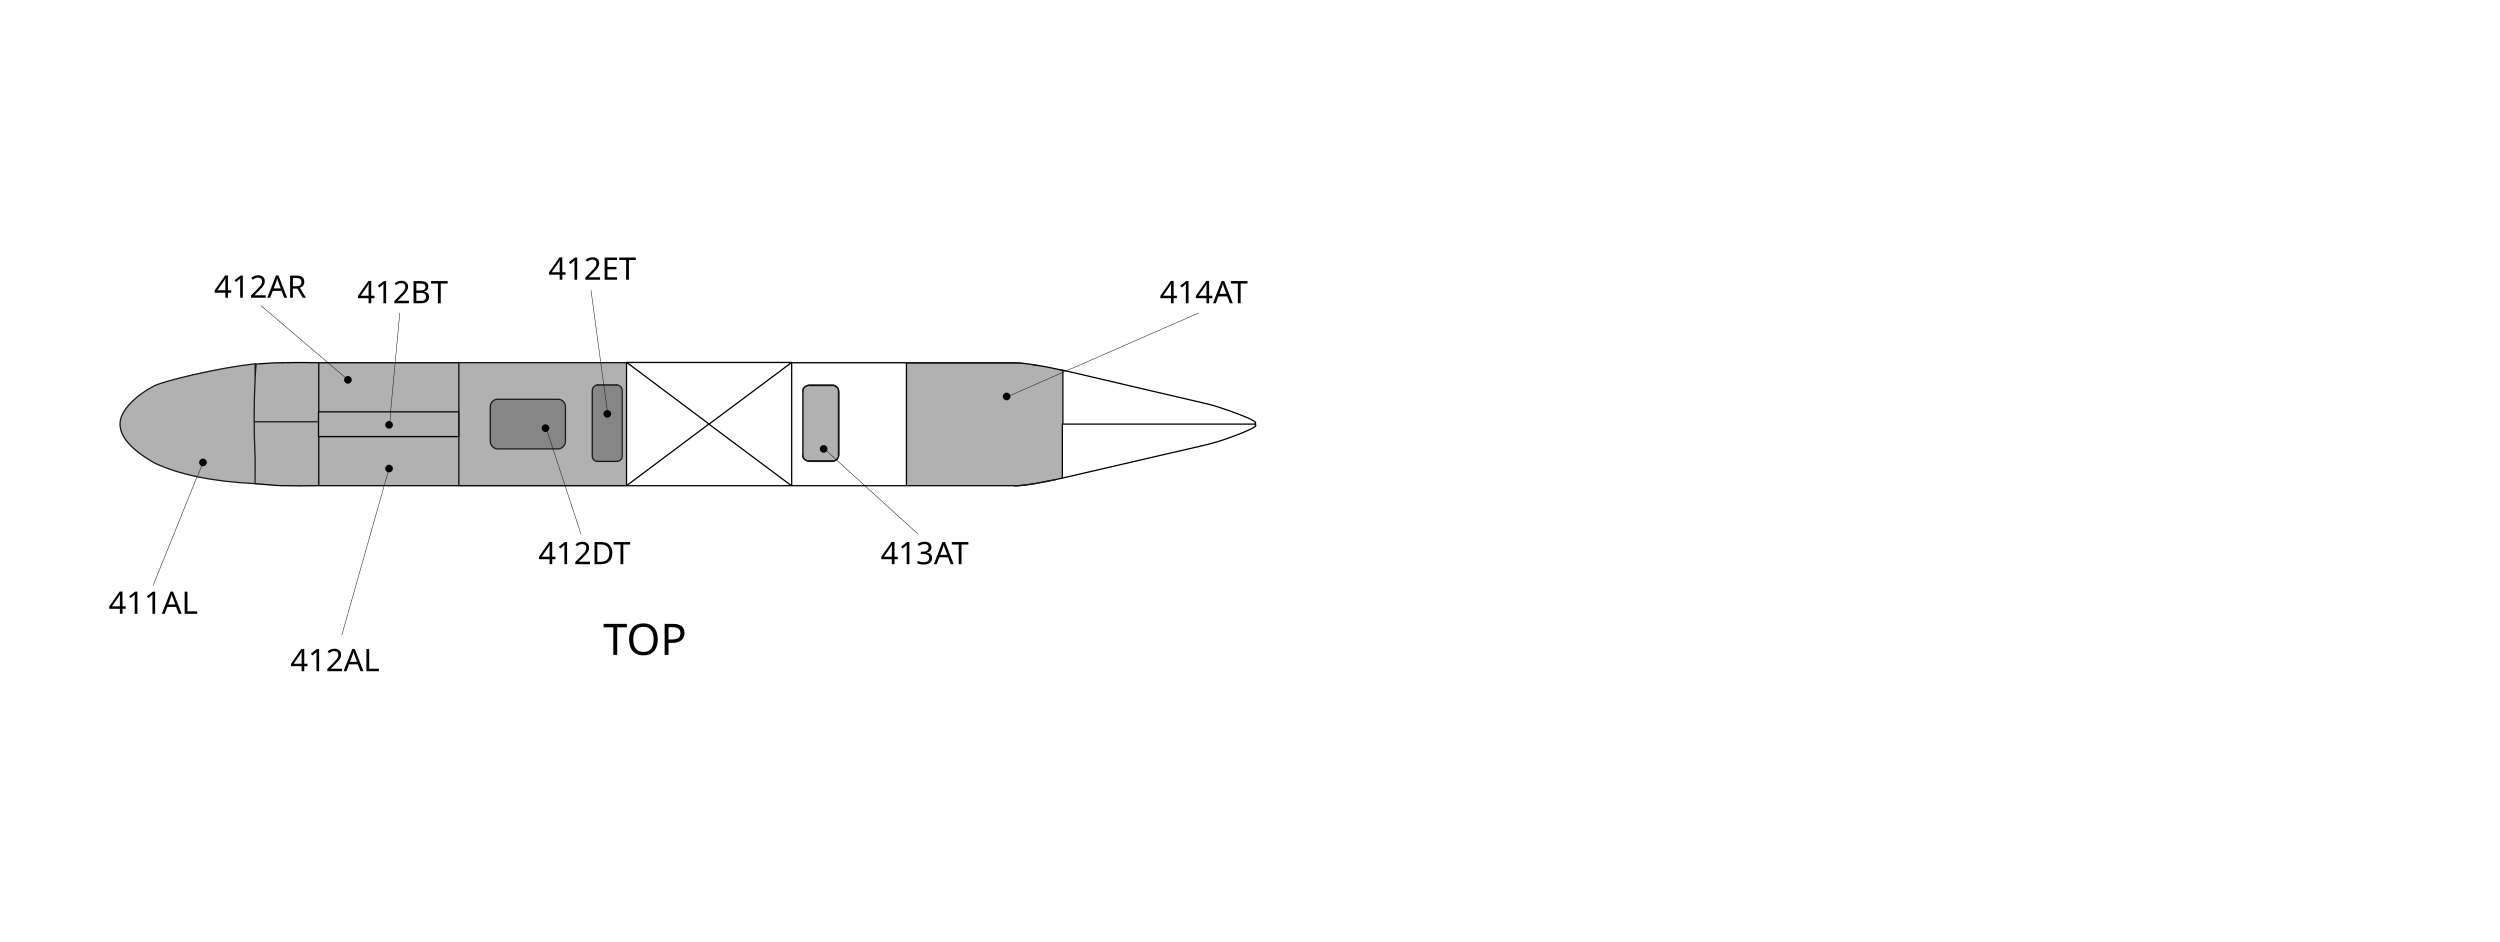
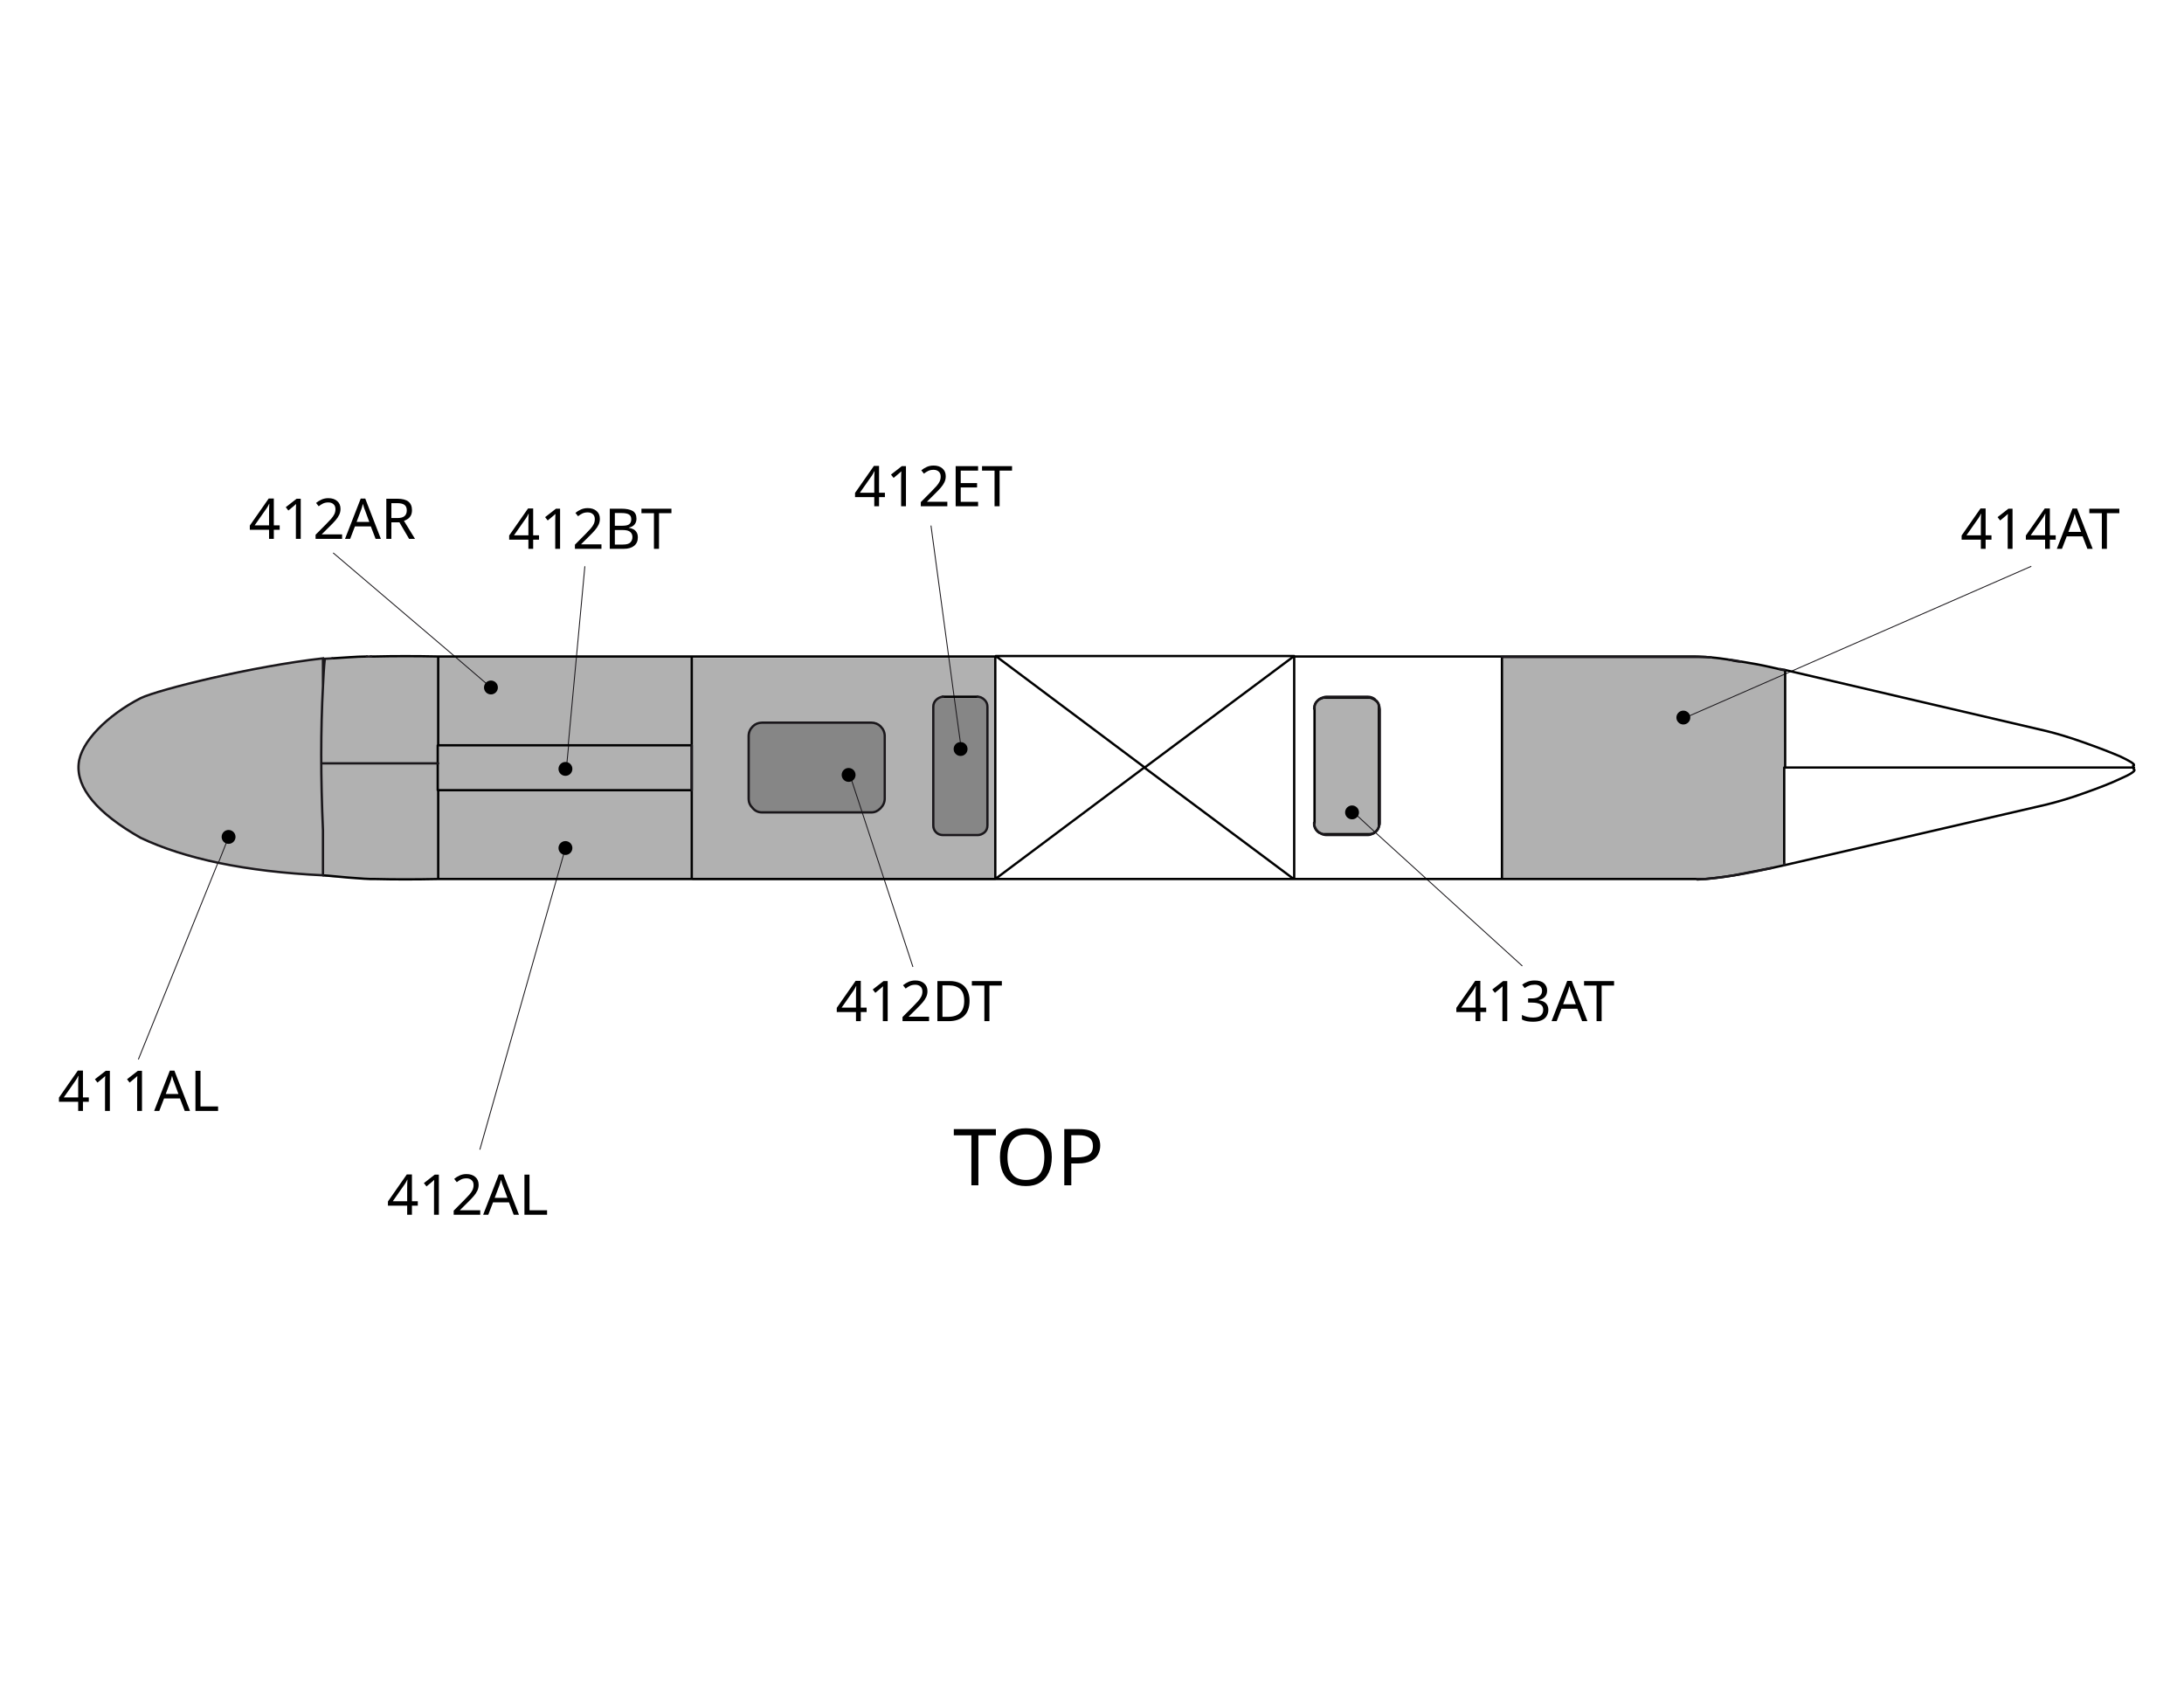
- <svg xmlns="http://www.w3.org/2000/svg" id="eng-lh-access" viewBox="0 0 978 368.5">
-   <style>
-     .st0{fill:#b1b1b1}.st0,.st1,.st2{fill-rule:evenodd;clip-rule:evenodd}.st1{fill:#868686}.st2{fill:none}.st3{font-family:'Tahoma'}.st4{font-size:12.135px}.st5{fill:none;stroke:#1a171b;stroke-width:.2;stroke-miterlimit:6.92}.st6,.st7{fill:none;stroke-width:.5;stroke-linecap:round}.st6{stroke-linejoin:round;stroke:#000;stroke-miterlimit:3}.st7{stroke:#1a171b;stroke-miterlimit:6.92}.st8{font-family:'Tahoma-Bold'}.st9{font-size:17px}.st10{fill-rule:evenodd;clip-rule:evenodd}
-   </style>
+ <svg xmlns="http://www.w3.org/2000/svg" version="1.1" id="eng-lh-access" x="0px" y="0px" width="472px" height="368.5px" viewBox="0 0 472 368.5" style="enable-background:new 0 0 472 368.5;" xml:space="preserve">
  <g id="clp-hintergrund">
-     <path class="st0" d="M179.6 142.2h65.6v48.1h-65.6z" />
-     <path class="st1" d="M194.5 175.5c-.8 0-1.5-.3-2-.9-.6-.6-.9-1.2-.9-2.1v-13.4c0-.8.3-1.5.9-2.1.5-.5 1.2-.8 2-.8h23.6c.8 0 1.5.3 2 .8.6.6.9 1.2.9 2.1v13.5c0 .8-.3 1.5-.9 2.1-.6.6-1.2.9-2 .9h-2l-21.6-.1zm46.6-24.8c.6 0 1.1.2 1.5.7.4.4.6.9.6 1.5v25.6c0 .6-.2 1.1-.6 1.5-.5.4-1 .6-1.5.6h-7.5c-.6 0-1.1-.2-1.5-.6-.4-.4-.6-.9-.6-1.5v-25.7c0-.6.2-1.1.6-1.5.4-.4 1-.7 1.5-.7h2.5l5 .1z" />
-     <path class="st0" d="M179.4 141.9v19.2h-54.9v-19.2h3.6m-28.1.6c6.9-.6 15.1-.8 24.5-.6V190c-9.8.2-17.9 0-24.4-.5-.2-3.4-.4-6.7-.5-9.9-.5-11.4-.5-21.8 0-31.2.2-2 .3-4 .4-5.9zM415.5 187c-6.4 1.5-12 2.5-17 3h-44v-48h44c4.6.4 10.3 1.3 17.1 2.8l-.1 42.2z" />
-     <path class="st0" d="M99.7 142.4c-15.1 1.6-28.2 4.5-39.4 8.5-8.5 4.8-13 9.5-13.4 14.2-.6 5.2 3.9 10.6 13.3 16 4.7 2.3 10.2 4.1 16.7 5.4 6.6 1.4 14.2 2.3 22.7 2.7v-9.7c-.5-11.4-.5-21.8 0-31.2v-5.9h.1zm53 18.7h-28.2v9.7h54.9v-9.7zm174.5-9.6c-.5-.5-1.1-.8-1.8-.8h-8.9c-.7 0-1.3.3-1.8.8s-.8 1.1-.8 1.9v24.5c0 .7.3 1.4.8 1.9s1.1.8 1.8.8h8.9c.6 0 1.2-.2 1.6-.6l-2.5-2.2 2.5 2.2s.1-.1.1-.2c.5-.5.8-1.2.8-1.9v-24.5c0-.8-.2-1.4-.7-1.9z" />
-     <path class="st0" d="M78.7 182.3l-1.7 4.3c-6.5-1.3-12-3.2-16.7-5.4-9.5-5.4-13.9-10.8-13.4-16 .4-4.7 4.9-9.4 13.4-14.2 11.1-4.1 24.2-6.9 39.4-8.6v5.9c-.5 9.4-.5 19.8 0 31.2v9.7c-8.5-.4-16.1-1.3-22.7-2.7l1.7-4.2.2.1h.7l.2-.1.1-.1.2-.2.1-.1.1-.1.1-.1.1-.1.1-.1v-.3l.1-.1v-.4l-.1-.1v-.1l-.1-.2-.1-.1-.1-.1-.3-.3-.2-.1h-.1l-.1-.1H79l-.1.1h-.2l-.1.1-.4.4-.1.2-.1.1-.1.1v.8l.1.2.1.2.1.1.1.1.1.1.3.2zm45.8-11.5V190h54.9v-19.2z" />
+     <path style="fill-rule:evenodd;clip-rule:evenodd;fill:#B1B1B1;" d="M149.6,142.2h65.6v48.1h-65.6V142.2z" />
+     <path style="fill-rule:evenodd;clip-rule:evenodd;fill:#868686;" d="M164.5,175.5c-0.8,0-1.5-0.3-2-0.9c-0.6-0.6-0.9-1.2-0.9-2.1   v-13.4c0-0.8,0.3-1.5,0.9-2.1c0.5-0.5,1.2-0.8,2-0.8h23.6c0.8,0,1.5,0.3,2,0.8c0.6,0.6,0.9,1.2,0.9,2.1v13.5c0,0.8-0.3,1.5-0.9,2.1   c-0.6,0.6-1.2,0.9-2,0.9h-2L164.5,175.5z M211.1,150.7c0.6,0,1.1,0.2,1.5,0.7c0.4,0.4,0.6,0.9,0.6,1.5v25.6c0,0.6-0.2,1.1-0.6,1.5   c-0.5,0.4-1,0.6-1.5,0.6h-7.5c-0.6,0-1.1-0.2-1.5-0.6c-0.4-0.4-0.6-0.9-0.6-1.5v-25.7c0-0.6,0.2-1.1,0.6-1.5c0.4-0.4,1-0.7,1.5-0.7   h2.5L211.1,150.7L211.1,150.7z" />
+     <path style="fill-rule:evenodd;clip-rule:evenodd;fill:#B1B1B1;" d="M149.4,141.9v19.2H94.5v-19.2h3.6 M70,142.5   c6.9-0.6,15.1-0.8,24.5-0.6V190c-9.8,0.2-17.9,0-24.4-0.5c-0.2-3.4-0.4-6.7-0.5-9.9c-0.5-11.4-0.5-21.8,0-31.2   C69.8,146.4,69.9,144.4,70,142.5L70,142.5z M385.5,187c-6.4,1.5-12,2.5-17,3h-44v-48h44c4.6,0.4,10.3,1.3,17.1,2.8L385.5,187z" />
+     <path style="fill-rule:evenodd;clip-rule:evenodd;fill:#B1B1B1;" d="M69.7,142.4c-15.1,1.6-28.2,4.5-39.4,8.5   c-8.5,4.8-13,9.5-13.4,14.2c-0.6,5.2,3.9,10.6,13.3,16c4.7,2.3,10.2,4.1,16.7,5.4c6.6,1.4,14.2,2.3,22.7,2.7v-9.7   c-0.5-11.4-0.5-21.8,0-31.2v-5.9C69.6,142.4,69.7,142.4,69.7,142.4z M122.7,161.1H94.5v9.7h54.9v-9.7H122.7z M297.2,151.5   c-0.5-0.5-1.1-0.8-1.8-0.8h-8.9c-0.7,0-1.3,0.3-1.8,0.8s-0.8,1.1-0.8,1.9v24.5c0,0.7,0.3,1.4,0.8,1.9s1.1,0.8,1.8,0.8h8.9   c0.6,0,1.2-0.2,1.6-0.6l-2.5-2.2l2.5,2.2c0,0,0.1-0.1,0.1-0.2c0.5-0.5,0.8-1.2,0.8-1.9v-24.5C297.9,152.6,297.7,152,297.2,151.5z" />
+     <path style="fill-rule:evenodd;clip-rule:evenodd;fill:#B1B1B1;" d="M48.7,182.3l-1.7,4.3c-6.5-1.3-12-3.2-16.7-5.4   c-9.5-5.4-13.9-10.8-13.4-16c0.4-4.7,4.9-9.4,13.4-14.2c11.1-4.1,24.2-6.9,39.4-8.6v5.9c-0.5,9.4-0.5,19.8,0,31.2v9.7   c-8.5-0.4-16.1-1.3-22.7-2.7L48.7,182.3l0.2,0.1h0.7l0.2-0.1l0.1-0.1l0.2-0.2l0.1-0.1l0.1-0.1l0.1-0.1l0.1-0.1l0.1-0.1v-0.3   l0.1-0.1v-0.4l-0.1-0.1v-0.1l-0.1-0.2l-0.1-0.1l-0.1-0.1l-0.3-0.3l-0.2-0.1h-0.1l-0.1-0.1H49l-0.1,0.1h-0.2l-0.1,0.1l-0.4,0.4   l-0.1,0.2l-0.1,0.1l-0.1,0.1v0.8l0.1,0.2l0.1,0.2l0.1,0.1l0.1,0.1l0.1,0.1L48.7,182.3L48.7,182.3z M94.5,170.8V190h54.9v-19.2H94.5   z" />
  </g>
  <g id="clp-412ct">
-     <path id="clp-412ct-hl" class="st2" d="M179.6 142.2h65.6v48.1h-65.6v-48.1z" />
+     <path id="clp-412ct-hl" style="fill:none;" d="M149.6,142.2h65.6v48.1h-65.6V142.2L149.6,142.2z" />
  </g>
  <g id="clp-412dt">
-     <path id="clp-412dt-hl" class="st2" d="M246.6 227.3H210c-2.5 0-4.5-2-4.5-4.5v-13c0-2.5 2-4.5 4.5-4.5h36.5c2.5 0 4.5 2 4.5 4.5v13c0 2.4-2 4.5-4.4 4.5zm-32.7-58.8l2.3 7h-21.7c-.8 0-1.5-.3-2-.9-.6-.6-.9-1.2-.9-2.1v-13.4c0-.8.3-1.5.9-2.1.5-.5 1.2-.8 2-.8h23.6c.8 0 1.5.3 2 .8.6.6.9 1.2.9 2.1v13.5c0 .8-.3 1.5-.9 2.1-.6.6-1.2.9-2 .9h-2l-2.2-7.1.2-.1.1-.2.1-.1v-1.2l-.1-.1v-.1l-.2-.2v-.1l-.1-.1-.1-.1-.2-.1h-.1l-.1-.1h-.4l-.3.1-.2.1-.1.1-.1.1v.2h-.3v1.3l.1.3.1.1v.1l.1.1.6.4h.5v-.1l.2-.1.3-.2z" />
+     <path id="clp-412dt-hl" style="fill:none;" d="M216.6,227.3H180c-2.5,0-4.5-2-4.5-4.5v-13c0-2.5,2-4.5,4.5-4.5h36.5   c2.5,0,4.5,2,4.5,4.5v13C221,225.2,219,227.3,216.6,227.3z M183.9,168.5l2.3,7h-21.7c-0.8,0-1.5-0.3-2-0.9   c-0.6-0.6-0.9-1.2-0.9-2.1v-13.4c0-0.8,0.3-1.5,0.9-2.1c0.5-0.5,1.2-0.8,2-0.8h23.6c0.8,0,1.5,0.3,2,0.8c0.6,0.6,0.9,1.2,0.9,2.1   v13.5c0,0.8-0.3,1.5-0.9,2.1c-0.6,0.6-1.2,0.9-2,0.9h-2L183.9,168.5l0.2-0.1l0.1-0.2l0.1-0.1v-1.2l-0.1-0.1v-0.1l-0.2-0.2v-0.1   l-0.1-0.1l-0.1-0.1l-0.2-0.1h-0.1l-0.1-0.1H183l-0.3,0.1l-0.2,0.1l-0.1,0.1l-0.1,0.1v0.2H182v1.3l0.1,0.3l0.1,0.1v0.1l0.1,0.1   l0.6,0.4h0.5v-0.1l0.2-0.1L183.9,168.5L183.9,168.5z" />
  </g>
  <g id="clp-412et">
-     <path id="clp-412et-hl" class="st2" d="M249.3 116.3h-36.5c-2.5 0-4.5-2-4.5-4.5v-13c0-2.5 2-4.5 4.5-4.5h36.5c2.5 0 4.5 2 4.5 4.5v13c0 2.5-2 4.5-4.5 4.5zm-11.8 44.6l-1.4-10.2h5c.6 0 1.1.2 1.5.7.4.4.6.9.6 1.5v25.6c0 .6-.2 1.1-.6 1.5-.5.4-1 .6-1.5.6h-7.5c-.6 0-1.1-.2-1.5-.6-.4-.4-.6-.9-.6-1.5v-25.7c0-.6.2-1.1.6-1.5.4-.4 1-.7 1.5-.7h2.5l1.4 10.3h-.2l-.3.1-.1.1-.1.1-.1.1v.1l-.1.1-.1.3v.9l.1.1v.1l.1.1v.1l.1.1.1.1.1.1.1.1h.2l.1.1.1.1h.2l.2-.1.1-.1h.2l.1-.1.1-.1.1-.1v-.1l.1-.1.2-.3v-1l-.1-.1v-.1l-.1-.1-.1-.1-.2-.1-.1-.1-.1-.1-.6-.1z" />
+     <path id="clp-412et-hl" style="fill:none;" d="M219.3,116.3h-36.5c-2.5,0-4.5-2-4.5-4.5v-13c0-2.5,2-4.5,4.5-4.5h36.5   c2.5,0,4.5,2,4.5,4.5v13C223.8,114.3,221.8,116.3,219.3,116.3z M207.5,160.9l-1.4-10.2h5c0.6,0,1.1,0.2,1.5,0.7   c0.4,0.4,0.6,0.9,0.6,1.5v25.6c0,0.6-0.2,1.1-0.6,1.5c-0.5,0.4-1,0.6-1.5,0.6h-7.5c-0.6,0-1.1-0.2-1.5-0.6   c-0.4-0.4-0.6-0.9-0.6-1.5v-25.7c0-0.6,0.2-1.1,0.6-1.5c0.4-0.4,1-0.7,1.5-0.7h2.5L207.5,160.9l-0.2,0L207,161l-0.1,0.1l-0.1,0.1   l-0.1,0.1v0.1l-0.1,0.1l-0.1,0.3v0.9l0.1,0.1v0.1l0.1,0.1v0.1l0.1,0.1l0.1,0.1l0.1,0.1l0.1,0.1h0.2l0.1,0.1l0.1,0.1h0.2l0.2-0.1   l0.1-0.1h0.2l0.1-0.1l0.1-0.1l0.1-0.1v-0.1l0.1-0.1l0.2-0.3v-1l-0.1-0.1v-0.1l-0.1-0.1l-0.1-0.1l-0.2-0.1l-0.1-0.1l-0.1-0.1   L207.5,160.9L207.5,160.9z" />
  </g>
  <g id="clp-412ar">
-     <path id="clp-412ar-hl" class="st2" d="M120 123H83.4c-2.5 0-4.5-2-4.5-4.5v-13c0-2.5 2-4.5 4.5-4.5H120c2.5 0 4.5 2 4.5 4.5v13c0 2.4-2.1 4.5-4.5 4.5zm8.1 18.9l7.8 6.7-7.8-6.7h51.3v19.2h-54.9v-19.2h3.6z" />
+     <path id="clp-412ar-hl" style="fill:none;" d="M90,123H53.4c-2.5,0-4.5-2-4.5-4.5v-13c0-2.5,2-4.5,4.5-4.5H90c2.5,0,4.5,2,4.5,4.5   v13C94.5,120.9,92.4,123,90,123z M98.1,141.9l7.8,6.7L98.1,141.9h51.3v19.2H94.5v-19.2H98.1z" />
  </g>
  <g id="clp-412at">
-     <path id="clp-412at-hl" class="st2" d="M100 142.5c6.9-.6 15.1-.8 24.5-.6V190c-9.8.2-17.9 0-24.4-.5-.2-3.4-.4-6.7-.5-9.9-.5-11.4-.5-21.8 0-31.2.2-2 .3-4 .4-5.9z" />
+     <path id="clp-412at-hl" style="fill:none;" d="M70,142.5c6.9-0.6,15.1-0.8,24.5-0.6V190c-9.8,0.2-17.9,0-24.4-0.5   c-0.2-3.4-0.4-6.7-0.5-9.9c-0.5-11.4-0.5-21.8,0-31.2C69.8,146.4,69.9,144.4,70,142.5L70,142.5z" />
  </g>
  <g id="clp-411al">
-     <path id="clp-411al-hl" class="st2" d="M78.7 182.3l-1.7 4.3c-6.5-1.3-12-3.2-16.7-5.4-9.5-5.4-13.9-10.8-13.4-16 .4-4.7 4.9-9.4 13.4-14.2 11.1-4.1 24.2-6.9 39.4-8.6v5.9c-.5 9.4-.5 19.8 0 31.2v9.7c-8.5-.4-16.1-1.3-22.7-2.7l1.7-4.2.2.1h.7l.2-.1.1-.1.2-.2.1-.1.1-.1.1-.1.1-.1.1-.1v-.3l.1-.1v-.4l-.1-.1v-.1l-.1-.2-.1-.1-.1-.1-.3-.3-.2-.1h-.1l-.1-.1H79l-.1.1h-.2l-.1.1-.4.4-.1.2-.1.1-.1.1v.8l.1.2.1.2.1.1.1.1.1.1.3.2zm-1 64.4H41.2c-2.5 0-4.5-2-4.5-4.5v-13c0-2.5 2-4.5 4.5-4.5h36.5c2.5 0 4.5 2 4.5 4.5v13c0 2.4-2 4.5-4.5 4.5z" />
+     <path id="clp-411al-hl" style="fill:none;" d="M48.7,182.3l-1.7,4.3c-6.5-1.3-12-3.2-16.7-5.4c-9.5-5.4-13.9-10.8-13.4-16   c0.4-4.7,4.9-9.4,13.4-14.2c11.1-4.1,24.2-6.9,39.4-8.6v5.9c-0.5,9.4-0.5,19.8,0,31.2v9.7c-8.5-0.4-16.1-1.3-22.7-2.7L48.7,182.3   l0.2,0.1h0.7l0.2-0.1l0.1-0.1l0.2-0.2l0.1-0.1l0.1-0.1l0.1-0.1l0.1-0.1l0.1-0.1v-0.3l0.1-0.1v-0.4l-0.1-0.1v-0.1l-0.1-0.2l-0.1-0.1   l-0.1-0.1l-0.3-0.3l-0.2-0.1h-0.1l-0.1-0.1H49l-0.1,0.1h-0.2l-0.1,0.1l-0.4,0.4l-0.1,0.2l-0.1,0.1l-0.1,0.1v0.8l0.1,0.2l0.1,0.2   l0.1,0.1l0.1,0.1l0.1,0.1L48.7,182.3L48.7,182.3z M47.7,246.7H11.2c-2.5,0-4.5-2-4.5-4.5v-13c0-2.5,2-4.5,4.5-4.5h36.5   c2.5,0,4.5,2,4.5,4.5v13C52.2,244.6,50.2,246.7,47.7,246.7z" />
  </g>
  <g id="clp-412bt">
-     <path id="clp-412bt-hl" class="st2" d="M174.5 125.3H138c-2.5 0-4.5-2-4.5-4.5v-13c0-2.5 2-4.5 4.5-4.5h36.5c2.5 0 4.5 2 4.5 4.5v13c0 2.5-2 4.5-4.5 4.5zm-21.8 35.8h-28.2v9.7h54.9v-9.7h-26.7z" />
+     <path id="clp-412bt-hl" style="fill:none;" d="M144.5,125.3H108c-2.5,0-4.5-2-4.5-4.5v-13c0-2.5,2-4.5,4.5-4.5h36.5   c2.5,0,4.5,2,4.5,4.5v13C149,123.3,147,125.3,144.5,125.3z M122.7,161.1H94.5v9.7h54.9v-9.7H122.7z" />
  </g>
  <g id="clp-412al">
-     <path id="clp-412al-hl" class="st2" d="M148 269.2h-36.6c-2.5 0-4.5-2-4.5-4.5v-13c0-2.5 2-4.5 4.5-4.5H148c2.5 0 4.5 2 4.5 4.5v13c0 2.5-2.1 4.5-4.5 4.5zm-23.5-98.4V190h54.9v-19.2h-54.9z" />
+     <path id="clp-412al-hl" style="fill:none;" d="M118,269.2H81.4c-2.5,0-4.5-2-4.5-4.5v-13c0-2.5,2-4.5,4.5-4.5H118   c2.5,0,4.5,2,4.5,4.5v13C122.5,267.2,120.4,269.2,118,269.2z M94.5,170.8V190h54.9v-19.2L94.5,170.8L94.5,170.8z" />
  </g>
  <g id="clp-413at">
-     <path id="clp-413at-hl" class="st2" d="M379.4 226.7h-36.5c-2.5 0-4.5-2-4.5-4.5v-13c0-2.5 2-4.5 4.5-4.5h36.5c2.5 0 4.5 2 4.5 4.5v13c-.1 2.5-2.1 4.5-4.5 4.5zm-52.2-75.2c-.5-.5-1.1-.8-1.8-.8h-8.9c-.7 0-1.3.3-1.8.8s-.8 1.1-.8 1.9v24.5c0 .7.3 1.4.8 1.9s1.1.8 1.8.8h8.9c.6 0 1.2-.2 1.6-.6l-2.5-2.2 2.5 2.2s.1-.1.1-.2c.5-.5.8-1.2.8-1.9v-24.5c0-.8-.2-1.4-.7-1.9z" />
+     <path id="clp-413at-hl" style="fill:none;" d="M349.4,226.7h-36.5c-2.5,0-4.5-2-4.5-4.5v-13c0-2.5,2-4.5,4.5-4.5h36.5   c2.5,0,4.5,2,4.5,4.5v13C353.8,224.7,351.8,226.7,349.4,226.7z M297.2,151.5c-0.5-0.5-1.1-0.8-1.8-0.8h-8.9c-0.7,0-1.3,0.3-1.8,0.8   s-0.8,1.1-0.8,1.9v24.5c0,0.7,0.3,1.4,0.8,1.9s1.1,0.8,1.8,0.8h8.9c0.6,0,1.2-0.2,1.6-0.6l-2.5-2.2l2.5,2.2c0,0,0.1-0.1,0.1-0.2   c0.5-0.5,0.8-1.2,0.8-1.9v-24.5C297.9,152.6,297.7,152,297.2,151.5z" />
  </g>
  <g id="clp-414at">
-     <path id="clp-414at-hl" class="st2" d="M488.1 125.9h-36.5c-2.5 0-4.5-2-4.5-4.5v-13c0-2.5 2-4.5 4.5-4.5h36.5c2.5 0 4.5 2 4.5 4.5v13c0 2.5-2 4.5-4.5 4.5zM415.5 187c-6.4 1.5-12 2.5-17 3h-44v-48h44c4.6.4 10.3 1.3 17.1 2.8l-.1 42.2z" />
+     <path id="clp-414at-hl" style="fill:none;" d="M458.1,125.9h-36.5c-2.5,0-4.5-2-4.5-4.5v-13c0-2.5,2-4.5,4.5-4.5h36.5   c2.5,0,4.5,2,4.5,4.5v13C462.6,123.9,460.6,125.9,458.1,125.9z M385.5,187c-6.4,1.5-12,2.5-17,3h-44v-48h44   c4.6,0.4,10.3,1.3,17.1,2.8L385.5,187z" />
  </g>
  <g id="clp-system">
-     <text transform="translate(453.69 118.626)" class="st3 st4">
-       414AT
-     </text>
-     <path class="st5" d="M469 122.4l-75.2 32.9m-66.6 24.6l31.8 28.9m-35.7-32.5l-1.1-.9m1.1.9l3.9 3.6" />
-     <text transform="translate(344.491 220.726)" class="st3 st4">
-       413AT
-     </text>
-     <path class="st5" d="M77.1 186.5L59.9 229m19-46.8l.5-1.3m-.5 1.3l-1.7 4.3" />
-     <text transform="translate(42.49 240.126)" class="st3 st4">
-       411AL
-     </text>
-     <path class="st5" d="M128.3 141.9l7.8 6.7m-7.8-6.7L102 119.5" />
-     <text transform="translate(83.74 116.476)" class="st3 st4">
-       412AR
-     </text>
-     <path class="st5" d="M152.2 183.3l-18.5 65.2" />
-     <text transform="translate(113.59 262.575)" class="st3 st4">
-       412AL
-     </text>
-     <path class="st5" d="M152.8 161.1l3.6-38.7m-3.9 42.7l-.1 1.2m.1-1.2l.4-4.1" />
-     <text transform="translate(139.79 118.626)" class="st3 st4">
-       412BT
-     </text>
-     <path class="st5" d="M214 168.5l-.6-1.9m2.9 8.9l11 33.5M214 168.5l2.3 7" />
-     <text transform="translate(210.59 220.726)" class="st3 st4">
-       412DT
-     </text>
-     <path class="st5" d="M236.2 150.6l-5-37m6.4 47.2l.1 1.1m-.1-1.1l-1.4-10.2" />
-     <text transform="translate(214.54 109.425)" class="st3 st4">
-       412ET
-     </text>
-     <path class="st6" d="M403.8 142.6c.3.1.6.1.9.2.5.1 1 .2 1.6.2 1.9.3 4.2.7 6.8 1.3.3.1.6.1.9.2l.8.2 1 .2v21h75.4m-75.5-21.1l56.5 13.2c2.1.5 4.8 1.3 8.2 2.5 3.1 1.1 5.7 2.1 7.8 3 2.1 1 3.1 1.6 3 1.9l-.2.1m-91.2-23.4c-1.3-.1-2.5-.2-3.6-.2h-41.6v.1m58.4 45.6c-3.6.7-6.3 1.2-8.2 1.6-3 .5-5.7.8-8 .9m18.8-3.6v-20.6m-2.6 21.7l2.7-.6 56.6-13.1c2.4-.6 5.2-1.4 8.2-2.5 3.1-1.1 5.7-2.1 7.8-3.1 2.1-.9 3.1-1.6 3-1.9l-.2-.2m-87.3-23.6c-1.4-.2-2.7-.4-4-.5m-122.4 23.8l32.3-24.1h-64.5l32.2 24.1zm-43.7-15.3h7.6m-61.8 20.2V190h65.6v-48.1h-65.6v19.2h-54.9v9.7h54.9v-9.7m65.6 28.9h64.5l-32.3-24.1-32.2 24.1zm82.9-37.2c0-.6-.2-1-.6-1.3-.1-.1-.3-.2-.4-.3-.3-.2-.6-.3-.9-.4H316c-.1 0-.1 0-.2.1-.4.1-.8.3-1.1.6-.4.4-.6.8-.6 1.3v25.1m1.5 2.3c.1 0 .2.1.4.1h9.9c.4 0 .7-.1 1-.2m1.1-1.7v-25.6m0 25.6c0 .6-.3 1-.7 1.4-.1.1-.3.2-.5.3m-11.2.1c-.3-.1-.6-.2-.9-.5-.4-.4-.6-.8-.7-1.4v-.5m-4.3-35.9h44.9m-44.9 0V190h44.9v-48m0 48h42.2m-286.7-48.1h.9c4.2-.1 8.8-.1 13.7 0h54.9m-77.8.4c2.1-.1 5.2-.4 7.5-.4m.8 48.1c-.8 0-1.8-.1-3.3-.2-1.8-.1-5.4-.5-7-.6m79.7.8h-54.9c-4.9.1-9.4.1-13.4 0h-1.1m14.6-48.1v19.2m0 9.7V190" />
-     <path class="st7" d="M406.2 143c-.8-.2-1.7-.3-2.5-.4m11 2c.3.1.7.1 1 .2m-61.1-2.8h44c.4 0 .8.1 1.2.1m-3 47.9h1.8c4.3-.4 9.1-1.2 14.4-2.4m2.6-.6v-.4m-174.3-36c.5 0 1 .2 1.5.7.4.4.6.9.6 1.5v25.6c0 .6-.2 1.1-.6 1.5-.5.4-1 .6-1.5.6h-7.5c-.6 0-1.1-.2-1.5-.6-.4-.4-.6-.9-.6-1.5v-25.6c0-.6.2-1.1.6-1.5.4-.4 1-.7 1.5-.7m-12.6 8.5v13.5c0 .8-.3 1.5-.9 2.1-.6.6-1.2.9-2 .9h-23.6c-.8 0-1.5-.3-2-.9-.6-.6-.9-1.2-.9-2.1v-13.5c0-.8.3-1.5.9-2.1.5-.5 1.2-.8 2-.8h23.6c.8 0 1.5.3 2 .8.6.6.9 1.3.9 2.1zm-41.7 2v9.7M327 151.1c.1.1.2.2.4.3.4.4.6.8.7 1.3 0 .2.1.4.1.6v24.5c0 .2 0 .4-.1.6m-12.3-27.6c.3-.1.5-.2.9-.2h8.9c.6 0 1.1.2 1.5.5m-11.3-.3c-.4.1-.7.3-1 .6-.5.5-.8 1.1-.8 1.8m0 24.7c0 .7.3 1.3.8 1.8.2.2.5.4.8.5m11.3-.1c.2-.1.3-.2.5-.4.4-.4.6-.8.7-1.4m-1.2 1.8c-.4.2-.8.4-1.3.4h-8.9c-.4 0-.7-.1-1-.2m-206.4-38.4h.9m-10.4 6.4c-.5 9.4-.5 19.8 0 31.2v9.7c-16.8-.8-29.9-3.6-39.4-8.1-9.5-5.4-13.9-10.8-13.4-16 .4-4.7 6.2-10.5 13.4-14.2 4-1.9 24.3-6.9 39.4-8.6v6c.1-2 .2-4 .4-5.9.5 0 1.1-.1 1.6-.1m-2 22.7h24.9" />
-     <text transform="translate(235.964 256.2)" class="st8 st9">
-       TOP
-     </text>
-     <circle class="st10" cx="393.8" cy="155.1" r="1.5" />
-     <circle class="st10" cx="322.2" cy="175.6" r="1.5" />
-     <circle class="st10" cx="237.6" cy="161.9" r="1.5" />
-     <circle class="st10" cx="213.4" cy="167.5" r="1.5" />
-     <circle class="st10" cx="152.2" cy="166.2" r="1.5" />
-     <circle class="st10" cx="152.2" cy="183.3" r="1.5" />
-     <circle class="st10" cx="136.1" cy="148.6" r="1.5" />
-     <circle class="st10" cx="79.4" cy="180.9" r="1.5" />
+     <text transform="matrix(1 0 0 1 423.69 118.626)" style="font-family:'Tahoma'; font-size:12.135px;">414AT</text>
+     <path style="fill:none;stroke:#1A171B;stroke-width:0.2;stroke-miterlimit:6.92;" d="M439,122.4l-75.2,32.9 M297.2,179.9l31.8,28.9    M293.3,176.3l-1.1-0.9 M293.3,176.3l3.9,3.6" />
+     <text transform="matrix(1 0 0 1 314.491 220.726)" style="font-family:'Tahoma'; font-size:12.135px;">413AT</text>
+     <path style="fill:none;stroke:#1A171B;stroke-width:0.2;stroke-miterlimit:6.92;" d="M47.1,186.5L29.9,229 M48.9,182.2l0.5-1.3    M48.9,182.2l-1.7,4.3" />
+     <text transform="matrix(1 0 0 1 12.49 240.126)" style="font-family:'Tahoma'; font-size:12.135px;">411AL</text>
+     <path style="fill:none;stroke:#1A171B;stroke-width:0.2;stroke-miterlimit:6.92;" d="M98.3,141.9l7.8,6.7 M98.3,141.9L72,119.5" />
+     <text transform="matrix(1 0 0 1 53.74 116.476)" style="font-family:'Tahoma'; font-size:12.135px;">412AR</text>
+     <path style="fill:none;stroke:#1A171B;stroke-width:0.2;stroke-miterlimit:6.92;" d="M122.2,183.3l-18.5,65.2" />
+     <text transform="matrix(1 0 0 1 83.59 262.575)" style="font-family:'Tahoma'; font-size:12.135px;">412AL</text>
+     <path style="fill:none;stroke:#1A171B;stroke-width:0.2;stroke-miterlimit:6.92;" d="M122.8,161.1l3.6-38.7 M122.5,165.1l-0.1,1.2    M122.5,165.1l0.4-4.1" />
+     <text transform="matrix(1 0 0 1 109.79 118.626)" style="font-family:'Tahoma'; font-size:12.135px;">412BT</text>
+     <path style="fill:none;stroke:#1A171B;stroke-width:0.2;stroke-miterlimit:6.92;" d="M184,168.5l-0.6-1.9 M186.3,175.5l11,33.5    M184,168.5l2.3,7" />
+     <text transform="matrix(1 0 0 1 180.59 220.726)" style="font-family:'Tahoma'; font-size:12.135px;">412DT</text>
+     <path style="fill:none;stroke:#1A171B;stroke-width:0.2;stroke-miterlimit:6.92;" d="M206.2,150.6l-5-37 M207.6,160.8l0.1,1.1    M207.6,160.8l-1.4-10.2" />
+     <text transform="matrix(1 0 0 1 184.54 109.425)" style="font-family:'Tahoma'; font-size:12.135px;">412ET</text>
+     <path style="fill:none;stroke:#000000;stroke-width:0.5;stroke-linecap:round;stroke-linejoin:round;stroke-miterlimit:3;" d="   M373.8,142.6c0.3,0.1,0.6,0.1,0.9,0.2c0.5,0.1,1,0.2,1.6,0.2c1.9,0.3,4.2,0.7,6.8,1.3c0.3,0.1,0.6,0.1,0.9,0.2l0.8,0.2l1,0.2v21   h75.4 M385.7,144.8l56.5,13.2c2.1,0.5,4.8,1.3,8.2,2.5c3.1,1.1,5.7,2.1,7.8,3c2.1,1,3.1,1.6,3,1.9l-0.2,0.1 M369.8,142.1   c-1.3-0.1-2.5-0.2-3.6-0.2h-41.6v0.1 M383,187.6c-3.6,0.7-6.3,1.2-8.2,1.6c-3,0.5-5.7,0.8-8,0.9 M385.6,186.5v-20.6 M383,187.6   l2.7-0.6l56.6-13.1c2.4-0.6,5.2-1.4,8.2-2.5c3.1-1.1,5.7-2.1,7.8-3.1c2.1-0.9,3.1-1.6,3-1.9l-0.2-0.2 M373.8,142.6   c-1.4-0.2-2.7-0.4-4-0.5 M247.4,165.9l32.3-24.1h-64.5L247.4,165.9z M203.7,150.6h7.6 M149.5,170.8V190h65.6v-48.1h-65.6v19.2H94.6   v9.7L149.5,170.8v-9.7 M215.1,190h64.5l-32.3-24.1L215.1,190L215.1,190z M298,152.8c0-0.6-0.2-1-0.6-1.3c-0.1-0.1-0.3-0.2-0.4-0.3   c-0.3-0.2-0.6-0.3-0.9-0.4H286c-0.1,0-0.1,0-0.2,0.1c-0.4,0.1-0.8,0.3-1.1,0.6c-0.4,0.4-0.6,0.8-0.6,1.3v25.1 M285.6,180.2   c0.1,0,0.2,0.1,0.4,0.1h9.9c0.4,0,0.7-0.1,1-0.2 M298,178.4v-25.6 M298,178.4c0,0.6-0.3,1-0.7,1.4c-0.1,0.1-0.3,0.2-0.5,0.3    M285.6,180.2c-0.3-0.1-0.6-0.2-0.9-0.5c-0.4-0.4-0.6-0.8-0.7-1.4v-0.5 M279.7,141.9h44.9 M279.7,141.9V190h44.9v-48 M324.6,190   h42.2 M80.1,141.9H81c4.2-0.1,8.8-0.1,13.7,0h54.9 M71.8,142.3c2.1-0.1,5.2-0.4,7.5-0.4 M80.1,190c-0.8,0-1.8-0.1-3.3-0.2   c-1.8-0.1-5.4-0.5-7-0.6 M149.5,190H94.6c-4.9,0.1-9.4,0.1-13.4,0h-1.1 M94.7,141.9v19.2 M94.7,170.8V190" />
+     <path style="fill:none;stroke:#1A171B;stroke-width:0.5;stroke-linecap:round;stroke-miterlimit:6.92;" d="M376.2,143   c-0.8-0.2-1.7-0.3-2.5-0.4 M384.7,144.6c0.3,0.1,0.7,0.1,1,0.2 M324.6,142h44c0.4,0,0.8,0.1,1.2,0.1 M366.8,190h1.8   c4.3-0.4,9.1-1.2,14.4-2.4 M385.6,187v-0.4 M211.3,150.6c0.5,0,1,0.2,1.5,0.7c0.4,0.4,0.6,0.9,0.6,1.5v25.6c0,0.6-0.2,1.1-0.6,1.5   c-0.5,0.4-1,0.6-1.5,0.6h-7.5c-0.6,0-1.1-0.2-1.5-0.6c-0.4-0.4-0.6-0.9-0.6-1.5v-25.6c0-0.6,0.2-1.1,0.6-1.5c0.4-0.4,1-0.7,1.5-0.7    M191.2,159.1v13.5c0,0.8-0.3,1.5-0.9,2.1c-0.6,0.6-1.2,0.9-2,0.9h-23.6c-0.8,0-1.5-0.3-2-0.9c-0.6-0.6-0.9-1.2-0.9-2.1v-13.5   c0-0.8,0.3-1.5,0.9-2.1c0.5-0.5,1.2-0.8,2-0.8h23.6c0.8,0,1.5,0.3,2,0.8C190.9,157.6,191.2,158.3,191.2,159.1z M149.5,161.1v9.7    M297,151.1c0.1,0.1,0.2,0.2,0.4,0.3c0.4,0.4,0.6,0.8,0.7,1.3c0,0.2,0.1,0.4,0.1,0.6v24.5c0,0.2,0,0.4-0.1,0.6 M285.8,150.8   c0.3-0.1,0.5-0.2,0.9-0.2h8.9c0.6,0,1.1,0.2,1.5,0.5 M285.8,150.8c-0.4,0.1-0.7,0.3-1,0.6c-0.5,0.5-0.8,1.1-0.8,1.8 M284,177.9   c0,0.7,0.3,1.3,0.8,1.8c0.2,0.2,0.5,0.4,0.8,0.5 M296.9,180.1c0.2-0.1,0.3-0.2,0.5-0.4c0.4-0.4,0.6-0.8,0.7-1.4 M296.9,180.1   c-0.4,0.2-0.8,0.4-1.3,0.4h-8.9c-0.4,0-0.7-0.1-1-0.2 M79.3,141.9h0.9 M69.8,148.3c-0.5,9.4-0.5,19.8,0,31.2v9.7   c-16.8-0.8-29.9-3.6-39.4-8.1c-9.5-5.4-13.9-10.8-13.4-16c0.4-4.7,6.2-10.5,13.4-14.2c4-1.9,24.3-6.9,39.4-8.6V148.3   c0.1-2,0.2-4,0.4-5.9c0.5,0,1.1-0.1,1.6-0.1 M69.8,165h24.9" />
+     <text transform="matrix(1 0 0 1 205.964 256.2)" style="font-family:'Tahoma-Bold'; font-size:17px;">TOP</text>
+     <circle style="fill-rule:evenodd;clip-rule:evenodd;" cx="363.8" cy="155.1" r="1.5" />
+     <circle style="fill-rule:evenodd;clip-rule:evenodd;" cx="292.2" cy="175.6" r="1.5" />
+     <circle style="fill-rule:evenodd;clip-rule:evenodd;" cx="207.6" cy="161.9" r="1.5" />
+     <circle style="fill-rule:evenodd;clip-rule:evenodd;" cx="183.4" cy="167.5" r="1.5" />
+     <circle style="fill-rule:evenodd;clip-rule:evenodd;" cx="122.2" cy="166.2" r="1.5" />
+     <circle style="fill-rule:evenodd;clip-rule:evenodd;" cx="122.2" cy="183.3" r="1.5" />
+     <circle style="fill-rule:evenodd;clip-rule:evenodd;" cx="106.1" cy="148.6" r="1.5" />
+     <circle style="fill-rule:evenodd;clip-rule:evenodd;" cx="49.4" cy="180.9" r="1.5" />
  </g>
</svg>
